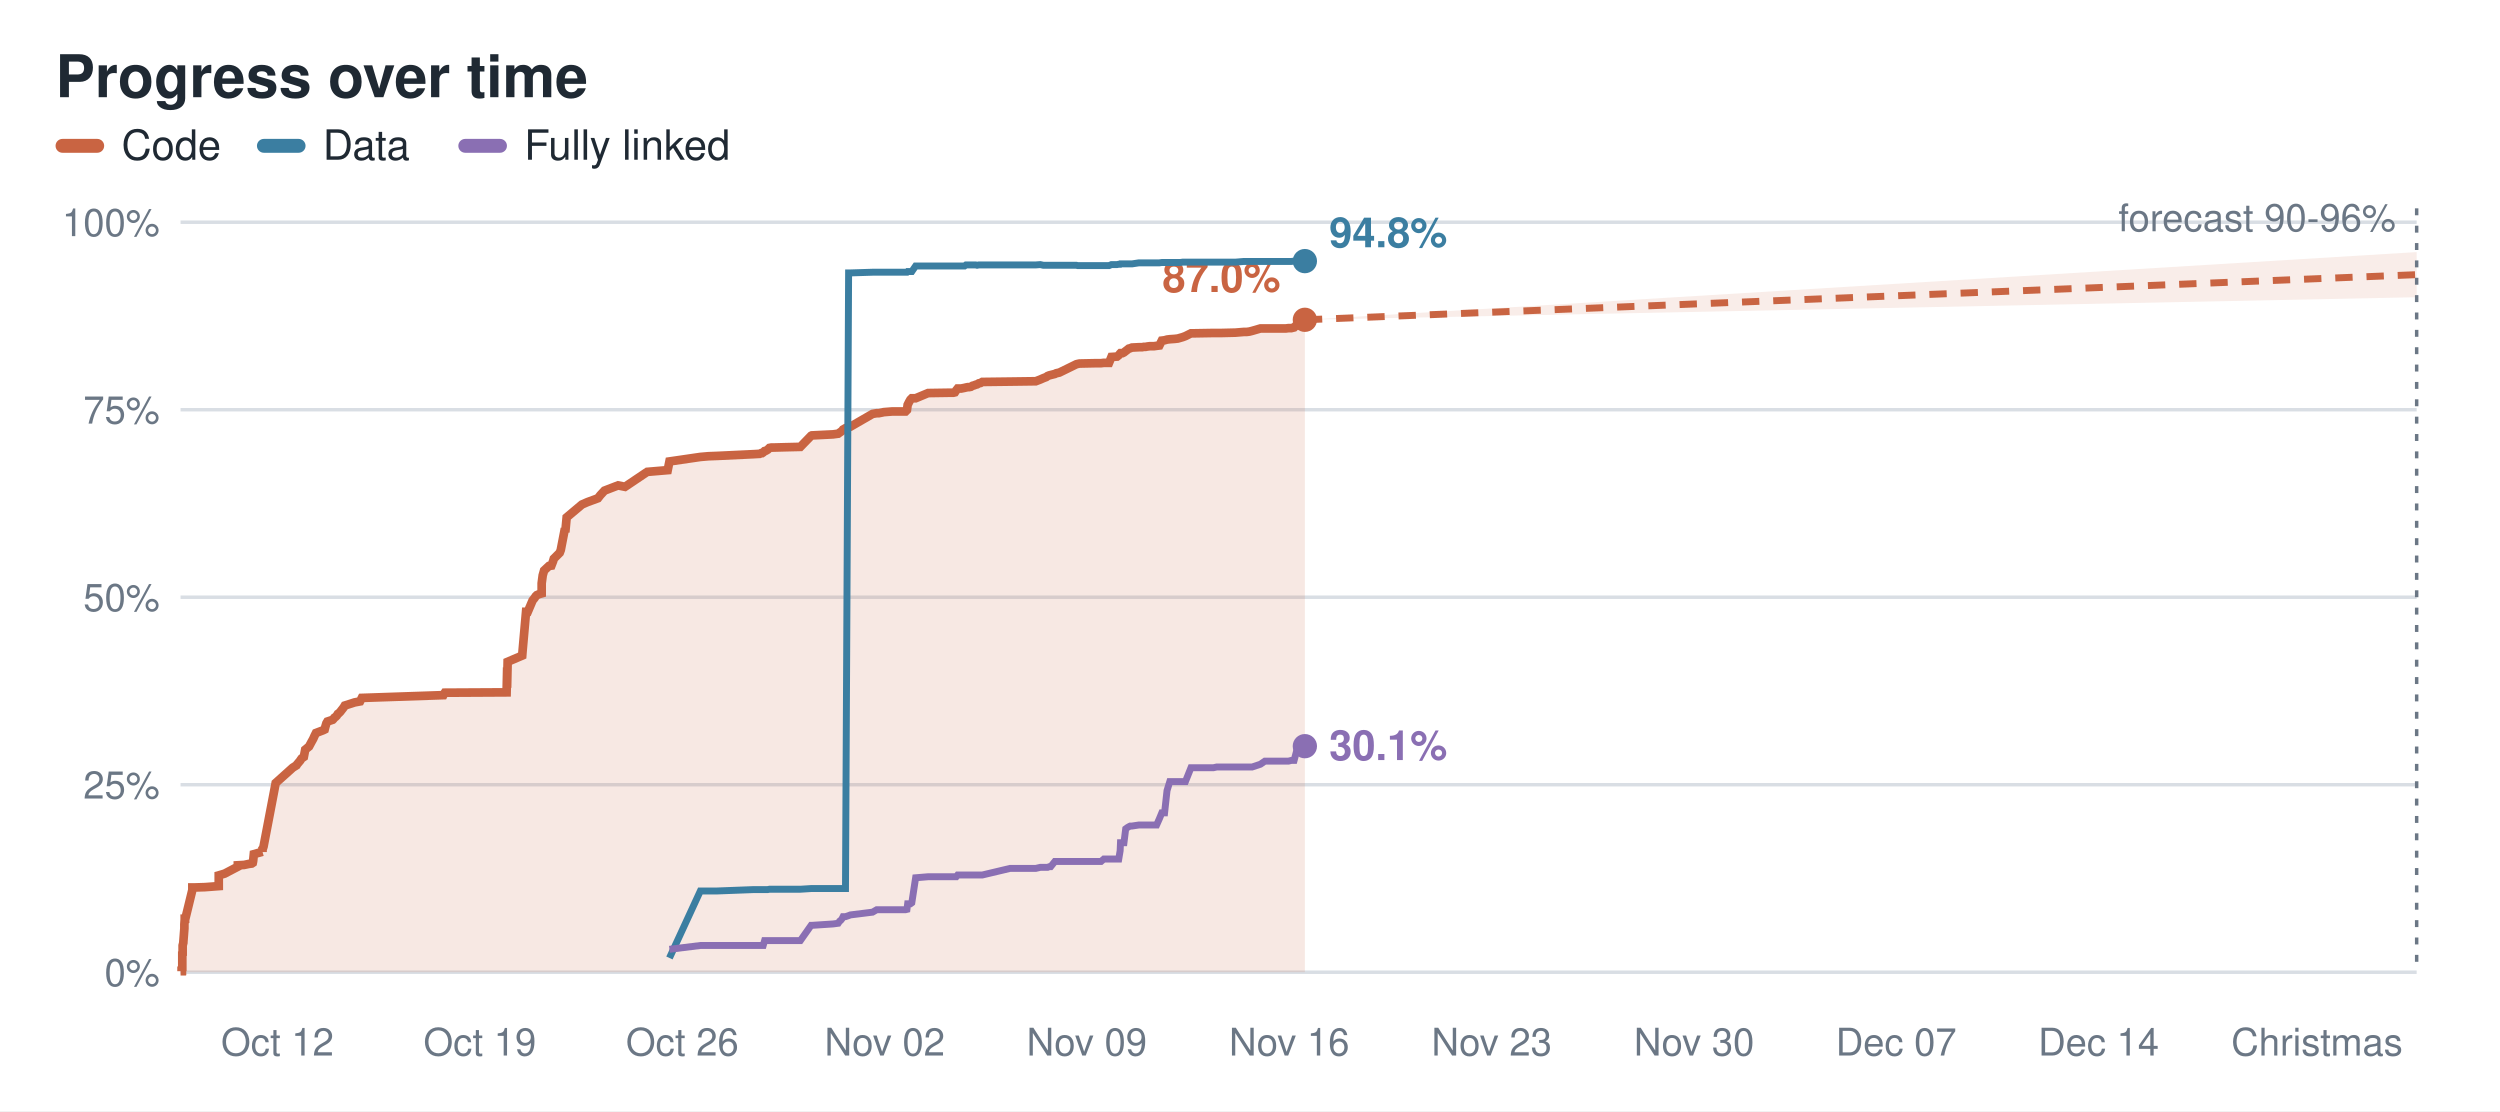
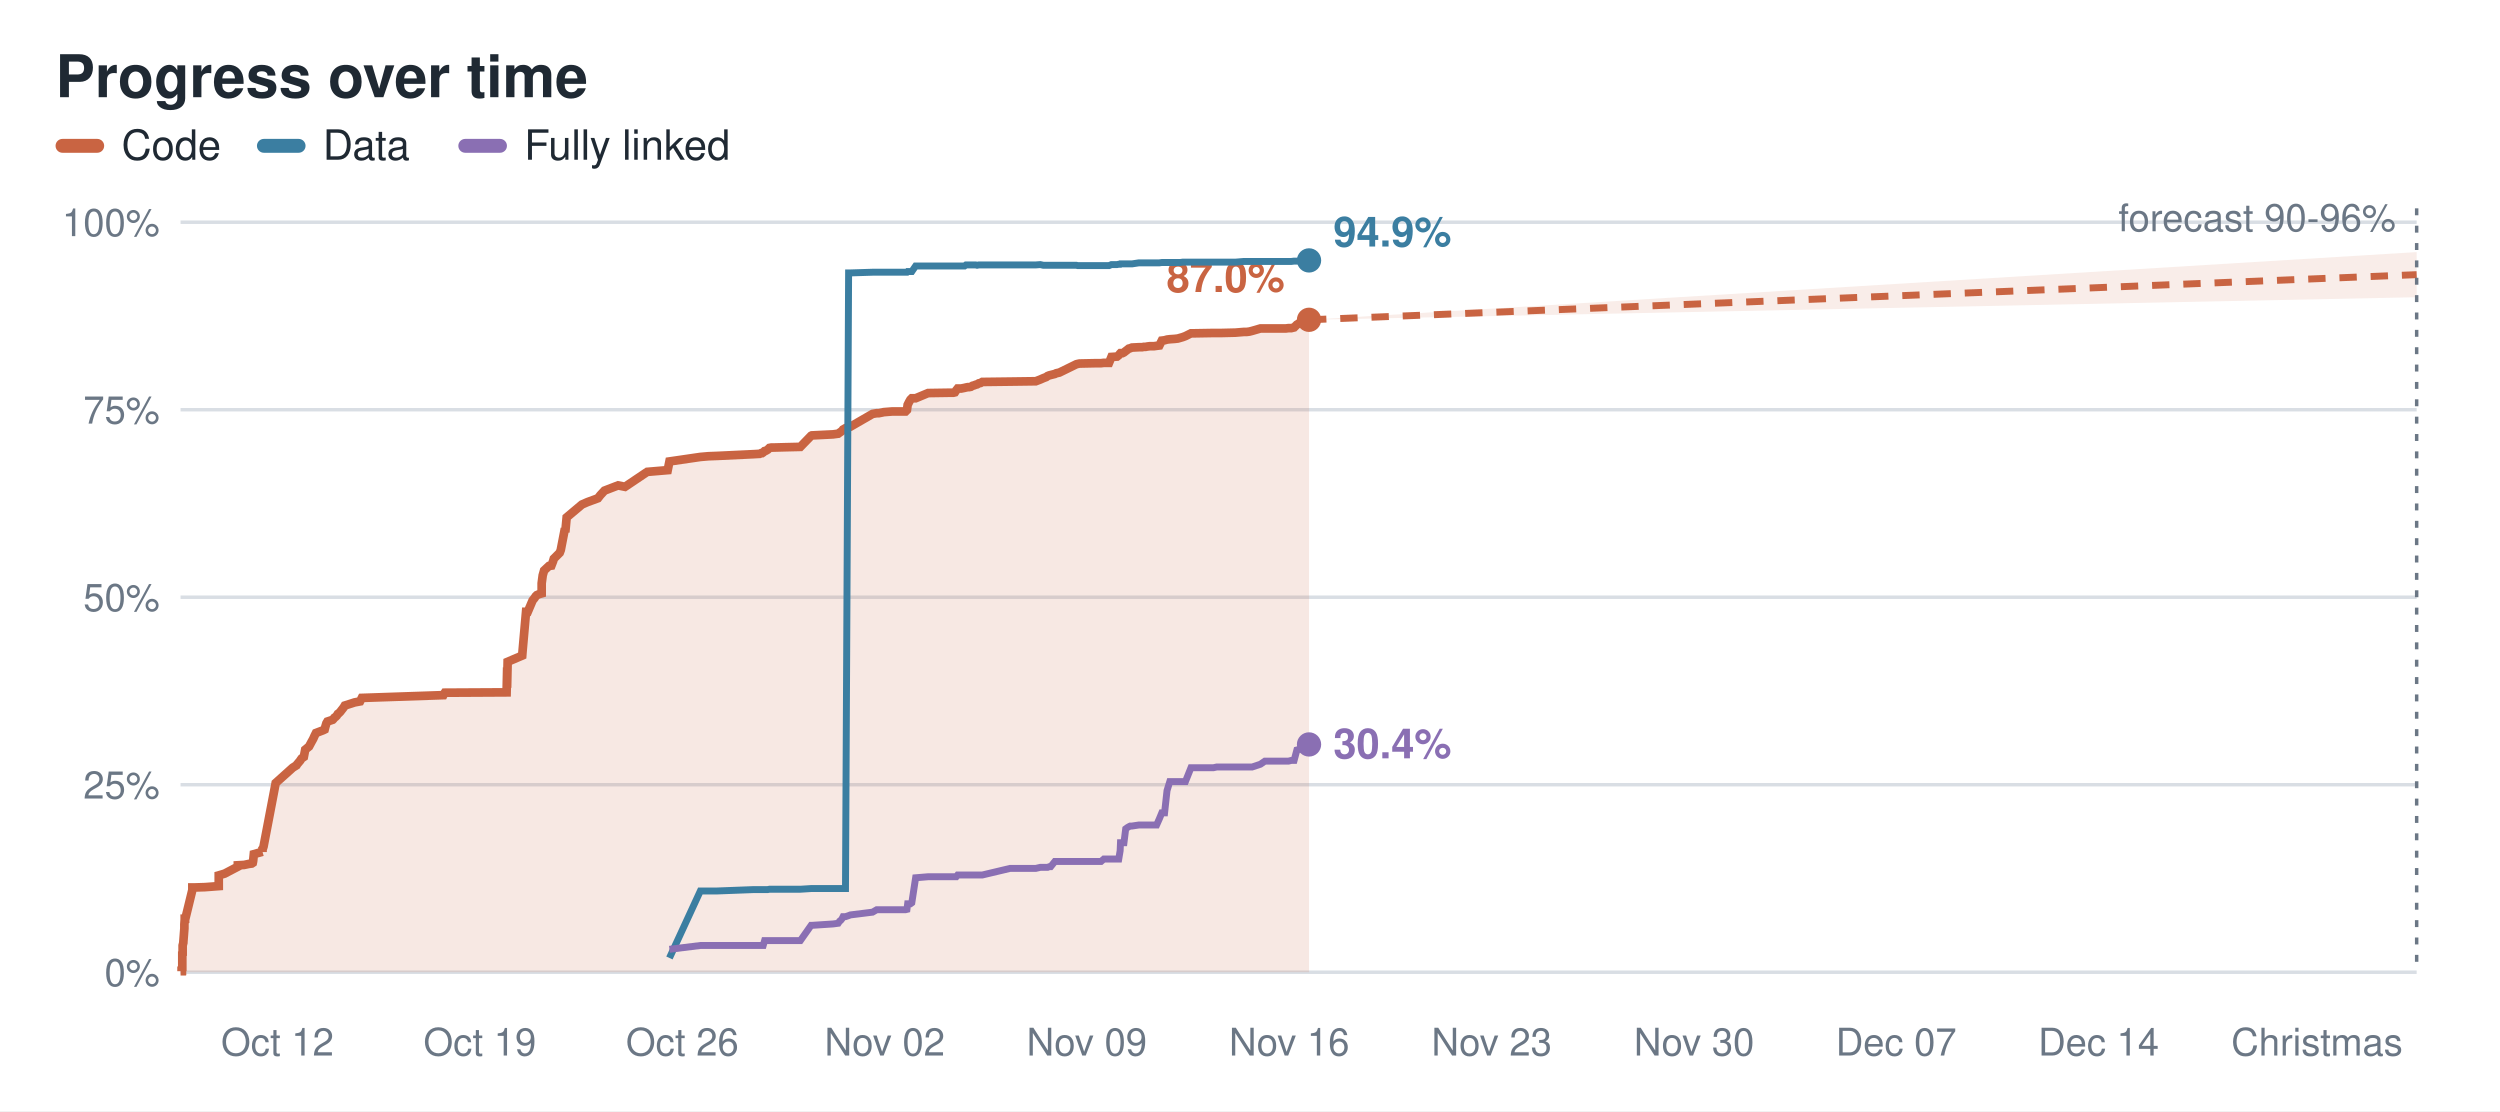
<svg xmlns="http://www.w3.org/2000/svg" viewBox="0 0 720 320" width="720" height="320" font-family="-apple-system,Segoe UI,Helvetica,Arial,sans-serif" role="img" aria-label="Progress over time">
  <rect width="100%" height="100%" fill="#ffffff" />
  <text x="16" y="28" font-size="17" font-weight="600" fill="#1f2933">Progress over time</text>
  <rect x="16" y="40" width="14" height="4" rx="2" fill="#c96442" />
  <text x="35" y="46" font-size="12" fill="#1f2933">Code</text>
  <rect x="74" y="40" width="14" height="4" rx="2" fill="#3b7ea1" />
  <text x="93" y="46" font-size="12" fill="#1f2933">Data</text>
  <rect x="132" y="40" width="14" height="4" rx="2" fill="#8a6fb3" />
  <text x="151" y="46" font-size="12" fill="#1f2933">Fully linked</text>
  <line x1="52" y1="280.0" x2="696" y2="280.0" stroke="#d9dee4" />
  <text x="46" y="284.0" font-size="11" fill="#6b7785" text-anchor="end">0%</text>
  <line x1="52" y1="226.0" x2="696" y2="226.0" stroke="#d9dee4" />
  <text x="46" y="230.0" font-size="11" fill="#6b7785" text-anchor="end">25%</text>
  <line x1="52" y1="172.0" x2="696" y2="172.0" stroke="#d9dee4" />
  <text x="46" y="176.0" font-size="11" fill="#6b7785" text-anchor="end">50%</text>
  <line x1="52" y1="118.0" x2="696" y2="118.0" stroke="#d9dee4" />
  <text x="46" y="122.0" font-size="11" fill="#6b7785" text-anchor="end">75%</text>
  <line x1="52" y1="64.0" x2="696" y2="64.0" stroke="#d9dee4" />
  <text x="46" y="68.0" font-size="11" fill="#6b7785" text-anchor="end">100%</text>
  <text x="79.9" y="304" font-size="11" fill="#6b7785" text-anchor="middle">Oct 12</text>
  <text x="138.2" y="304" font-size="11" fill="#6b7785" text-anchor="middle">Oct 19</text>
  <text x="196.5" y="304" font-size="11" fill="#6b7785" text-anchor="middle">Oct 26</text>
  <text x="254.8" y="304" font-size="11" fill="#6b7785" text-anchor="middle">Nov 02</text>
  <text x="313.0" y="304" font-size="11" fill="#6b7785" text-anchor="middle">Nov 09</text>
  <text x="371.3" y="304" font-size="11" fill="#6b7785" text-anchor="middle">Nov 16</text>
  <text x="429.6" y="304" font-size="11" fill="#6b7785" text-anchor="middle">Nov 23</text>
  <text x="487.9" y="304" font-size="11" fill="#6b7785" text-anchor="middle">Nov 30</text>
  <text x="546.1" y="304" font-size="11" fill="#6b7785" text-anchor="middle">Dec 07</text>
  <text x="604.4" y="304" font-size="11" fill="#6b7785" text-anchor="middle">Dec 14</text>
-   <polygon points="375.8,92.1 696.0,72.6 696.0,85.6" fill="#c96442" opacity="0.12" />
-   <line x1="375.8" y1="92.1" x2="696.0" y2="79.1" stroke="#c96442" stroke-width="2" stroke-dasharray="5,4" />
+   <polygon points="377.0,92.1 696.0,72.6 696.0,85.6" fill="#c96442" opacity="0.12" />
+   <line x1="377.0" y1="92.1" x2="696.0" y2="79.1" stroke="#c96442" stroke-width="2" stroke-dasharray="5,4" />
  <line x1="696.0" y1="60" x2="696.0" y2="280.0" stroke="#6b7785" stroke-dasharray="2,3" />
  <text x="692.0" y="304" font-size="11" fill="#6b7785" text-anchor="end">Christmas</text>
  <text x="690.0" y="66.6" font-size="11" fill="#6b7785" text-anchor="end">forecast 90-96%</text>
-   <polygon points="52.0,280.0 52.0,279.7 52.0,279.7 52.1,279.7 52.1,279.7 52.3,279.7 52.3,279.7 52.3,279.7 52.3,279.7 52.3,279.6 52.3,279.6 52.3,279.6 52.3,279.6 52.4,279.6 52.4,279.5 52.4,279.5 52.4,279.5 52.4,279.5 52.4,279.5 52.4,279.4 52.4,279.4 52.4,279.4 52.4,279.4 52.4,279.4 52.4,279.3 52.4,279.3 52.4,279.3 52.4,279.3 52.4,279.2 52.4,279.2 52.5,279.1 52.5,279.1 52.5,279.0 52.5,279.0 52.5,278.9 52.5,278.9 52.5,278.9 52.5,278.8 52.5,278.8 52.5,278.7 52.5,278.7 52.5,278.6 52.5,274.0 52.6,275.3 52.6,274.0 52.6,274.0 52.6,274.0 52.6,272.9 52.6,272.3 52.8,271.5 52.8,271.3 53.1,267.4 53.1,267.0 53.1,266.2 53.2,264.8 53.2,264.7 53.2,264.6 53.3,264.6 53.3,264.4 53.3,264.3 53.3,264.4 53.3,264.4 53.3,264.4 53.4,264.5 55.4,256.3 55.4,255.7 55.4,255.6 55.7,255.6 55.8,255.6 59.0,255.5 63.0,255.2 63.0,252.1 64.7,251.6 68.5,249.6 68.5,249.2 70.3,249.1 71.7,248.8 72.5,248.7 72.5,248.7 72.8,248.5 72.9,248.0 73.1,246.0 75.6,245.3 75.6,245.4 75.6,244.5 75.7,244.4 75.9,243.8 79.4,225.5 84.3,221.1 85.4,220.4 85.5,220.2 86.5,219.0 86.6,218.8 86.9,218.4 87.5,218.0 87.9,215.9 89.0,215.0 89.7,213.7 90.2,212.8 90.6,211.9 91.0,211.1 93.1,210.3 93.5,210.1 93.7,209.3 94.0,208.3 94.3,207.8 95.8,207.3 96.0,207.1 96.3,206.7 96.6,206.5 97.0,206.1 97.3,205.6 97.6,205.4 98.0,205.0 98.3,204.6 98.7,204.1 99.0,203.7 99.3,203.2 101.5,202.5 102.1,202.3 103.7,202.0 104.2,201.0 127.7,200.2 127.9,199.8 128.1,199.5 145.9,199.4 146.0,195.1 146.1,195.2 146.2,190.6 150.4,188.8 150.5,187.5 151.5,176.2 152.0,176.2 153.4,172.9 153.9,172.3 154.3,171.7 154.6,171.4 155.3,171.1 156.0,170.9 156.0,168.0 156.3,165.7 156.7,164.3 158.1,163.0 158.8,162.9 159.3,161.6 159.5,160.9 161.2,159.2 161.5,158.4 162.7,152.2 162.8,153.3 163.2,149.0 167.6,145.3 169.2,144.6 172.2,143.5 172.9,142.6 174.1,141.3 178.0,139.8 180.0,140.2 186.4,135.9 192.3,135.4 192.8,132.9 201.7,131.6 204.0,131.4 206.6,131.3 217.1,130.8 218.8,130.7 219.2,130.5 219.5,130.5 219.8,130.3 220.2,129.9 220.6,129.8 221.1,129.5 221.6,129.0 222.1,128.9 222.6,128.9 226.3,128.8 230.5,128.7 233.6,125.5 233.8,125.4 239.9,125.1 241.4,124.9 241.8,124.6 242.1,124.4 242.5,124.1 242.8,123.7 243.5,123.3 244.4,123.1 244.9,122.9 251.3,119.2 252.5,119.0 253.1,119.0 254.1,118.8 254.5,118.7 257.0,118.5 260.8,118.5 261.2,118.1 261.4,116.6 261.8,115.8 262.2,115.1 262.6,114.7 263.7,114.7 267.3,113.2 267.5,113.2 273.9,113.1 274.6,113.1 275.0,113.0 275.4,112.4 275.8,111.9 276.4,111.9 276.8,111.9 277.3,111.8 277.8,111.7 278.2,111.6 278.7,111.5 279.1,111.5 279.6,111.4 280.1,111.1 280.5,111.0 281.0,110.8 281.4,110.7 281.9,110.4 282.4,110.3 282.9,110.0 290.9,109.9 298.3,109.8 299.6,109.3 300.5,108.9 301.3,108.6 301.7,108.3 302.2,108.1 302.6,108.0 303.8,107.7 304.2,107.5 305.1,107.3 310.0,104.9 310.4,104.8 310.9,104.7 315.6,104.6 316.0,104.6 317.1,104.6 317.9,104.5 318.9,104.5 319.4,104.5 320.1,102.8 321.7,102.7 322.2,102.3 322.6,101.8 322.7,101.7 323.3,101.7 323.7,101.5 324.2,101.1 324.6,100.8 325.1,100.4 325.5,100.3 326.0,100.1 328.0,100.0 328.9,100.0 329.4,99.9 329.9,99.9 330.4,99.8 331.2,99.7 331.7,99.7 332.4,99.7 333.1,99.6 333.9,99.5 334.6,98.1 335.4,98.0 336.1,97.8 336.9,97.7 338.3,97.6 339.2,97.5 339.9,97.3 340.6,97.1 341.4,96.8 343.0,96.0 343.8,96.0 349.5,95.9 350.4,95.9 351.1,95.9 351.8,95.9 355.8,95.8 358.2,95.6 359.0,95.6 359.8,95.5 360.6,95.3 363.0,94.6 364.3,94.6 370.3,94.6 371.1,94.5 371.9,94.5 372.7,94.3 373.5,93.5 374.3,93.0 375.8,92.1 375.8,280.0" fill="#c96442" opacity="0.15" />
-   <polyline points="52.0,279.7 52.0,279.7 52.1,279.7 52.1,279.7 52.3,279.7 52.3,279.7 52.3,279.7 52.3,279.7 52.3,279.6 52.3,279.6 52.3,279.6 52.3,279.6 52.4,279.6 52.4,279.5 52.4,279.5 52.4,279.5 52.4,279.5 52.4,279.5 52.4,279.4 52.4,279.4 52.4,279.4 52.4,279.4 52.4,279.4 52.4,279.3 52.4,279.3 52.4,279.3 52.4,279.3 52.4,279.2 52.4,279.2 52.5,279.1 52.5,279.1 52.5,279.0 52.5,279.0 52.5,278.9 52.5,278.9 52.5,278.9 52.5,278.8 52.5,278.8 52.5,278.7 52.5,278.7 52.5,278.6 52.5,274.0 52.6,275.3 52.6,274.0 52.6,274.0 52.6,274.0 52.6,272.9 52.6,272.3 52.8,271.5 52.8,271.3 53.1,267.4 53.1,267.0 53.1,266.2 53.2,264.8 53.2,264.7 53.2,264.6 53.3,264.6 53.3,264.4 53.3,264.3 53.3,264.4 53.3,264.4 53.3,264.4 53.4,264.5 55.4,256.3 55.4,255.7 55.4,255.6 55.7,255.6 55.8,255.6 59.0,255.5 63.0,255.2 63.0,252.1 64.7,251.6 68.5,249.6 68.5,249.2 70.3,249.1 71.7,248.8 72.5,248.7 72.5,248.7 72.8,248.5 72.9,248.0 73.1,246.0 75.6,245.3 75.6,245.4 75.6,244.5 75.7,244.4 75.9,243.8 79.4,225.5 84.3,221.1 85.4,220.4 85.5,220.2 86.5,219.0 86.6,218.8 86.9,218.4 87.5,218.0 87.9,215.9 89.0,215.0 89.7,213.7 90.2,212.8 90.6,211.9 91.0,211.1 93.1,210.3 93.5,210.1 93.7,209.3 94.0,208.3 94.3,207.8 95.8,207.3 96.0,207.1 96.3,206.7 96.6,206.5 97.0,206.1 97.3,205.6 97.6,205.4 98.0,205.0 98.3,204.6 98.7,204.1 99.0,203.7 99.3,203.2 101.5,202.5 102.1,202.3 103.7,202.0 104.2,201.0 127.7,200.2 127.9,199.8 128.1,199.5 145.9,199.4 146.0,195.1 146.1,195.2 146.2,190.6 150.4,188.8 150.5,187.5 151.5,176.2 152.0,176.2 153.4,172.9 153.9,172.3 154.3,171.7 154.6,171.4 155.3,171.1 156.0,170.9 156.0,168.0 156.3,165.7 156.7,164.3 158.1,163.0 158.8,162.9 159.3,161.6 159.5,160.9 161.2,159.2 161.5,158.4 162.7,152.2 162.8,153.3 163.2,149.0 167.6,145.3 169.2,144.6 172.2,143.5 172.9,142.6 174.1,141.3 178.0,139.8 180.0,140.2 186.4,135.9 192.3,135.4 192.8,132.9 201.7,131.6 204.0,131.4 206.6,131.3 217.1,130.8 218.8,130.7 219.2,130.5 219.5,130.5 219.8,130.3 220.2,129.9 220.6,129.8 221.1,129.5 221.6,129.0 222.1,128.9 222.6,128.9 226.3,128.8 230.5,128.7 233.6,125.5 233.8,125.4 239.9,125.1 241.4,124.9 241.8,124.6 242.1,124.4 242.5,124.1 242.8,123.7 243.5,123.3 244.4,123.1 244.9,122.9 251.3,119.2 252.5,119.0 253.1,119.0 254.1,118.8 254.5,118.7 257.0,118.5 260.8,118.5 261.2,118.1 261.4,116.6 261.8,115.8 262.2,115.1 262.6,114.7 263.7,114.7 267.3,113.2 267.5,113.2 273.9,113.1 274.6,113.1 275.0,113.0 275.4,112.4 275.8,111.9 276.4,111.9 276.8,111.9 277.3,111.8 277.8,111.7 278.2,111.6 278.7,111.5 279.1,111.5 279.6,111.4 280.1,111.1 280.5,111.0 281.0,110.8 281.4,110.7 281.9,110.4 282.4,110.3 282.9,110.0 290.9,109.9 298.3,109.8 299.6,109.3 300.5,108.9 301.3,108.6 301.7,108.3 302.2,108.1 302.6,108.0 303.8,107.7 304.2,107.5 305.1,107.3 310.0,104.9 310.4,104.8 310.9,104.7 315.6,104.6 316.0,104.6 317.1,104.6 317.9,104.5 318.9,104.5 319.4,104.5 320.1,102.8 321.7,102.7 322.2,102.3 322.6,101.8 322.7,101.7 323.3,101.7 323.7,101.5 324.2,101.1 324.6,100.8 325.1,100.4 325.5,100.3 326.0,100.1 328.0,100.0 328.9,100.0 329.4,99.9 329.9,99.9 330.4,99.8 331.2,99.7 331.7,99.7 332.4,99.7 333.1,99.6 333.9,99.5 334.6,98.1 335.4,98.0 336.1,97.8 336.9,97.7 338.3,97.6 339.2,97.5 339.9,97.3 340.6,97.1 341.4,96.8 343.0,96.0 343.8,96.0 349.5,95.9 350.4,95.9 351.1,95.9 351.8,95.9 355.8,95.8 358.2,95.6 359.0,95.6 359.8,95.5 360.6,95.3 363.0,94.6 364.3,94.6 370.3,94.6 371.1,94.5 371.9,94.5 372.7,94.3 373.5,93.5 374.3,93.0 375.8,92.1" fill="none" stroke="#c96442" stroke-width="2.5" />
-   <circle cx="375.8" cy="92.1" r="3.5" fill="#c96442" />
-   <text x="368.8" y="84.1" font-size="12" font-weight="600" fill="#c96442" text-anchor="end">87.0%</text>
-   <polyline points="192.8,275.9 201.7,256.6 204.0,256.6 206.6,256.6 217.1,256.2 218.8,256.2 219.2,256.2 219.5,256.2 219.8,256.2 220.2,256.2 220.6,256.2 221.1,256.2 221.6,256.1 222.1,256.1 222.6,256.1 226.3,256.1 230.5,256.1 233.6,255.9 233.8,255.9 239.9,255.9 241.4,255.9 241.8,255.9 242.1,255.9 242.5,255.9 242.8,255.9 243.5,255.9 244.4,78.6 244.9,78.6 251.3,78.4 252.5,78.4 253.1,78.4 254.1,78.4 254.5,78.4 257.0,78.4 260.8,78.4 261.2,78.4 261.4,78.2 261.8,78.2 262.2,78.2 262.6,78.2 263.7,76.6 267.3,76.6 267.5,76.6 273.9,76.6 274.6,76.6 275.0,76.6 275.4,76.6 275.8,76.6 276.4,76.6 276.8,76.6 277.3,76.6 277.8,76.6 278.2,76.3 278.7,76.3 279.1,76.3 279.6,76.3 280.1,76.3 280.5,76.3 281.0,76.3 281.4,76.4 281.9,76.3 282.4,76.3 282.9,76.3 290.9,76.3 298.3,76.3 299.6,76.2 300.5,76.4 301.3,76.4 301.7,76.4 302.2,76.4 302.6,76.4 303.8,76.4 304.2,76.4 305.1,76.4 310.0,76.4 310.4,76.5 310.9,76.5 315.6,76.5 316.0,76.5 317.1,76.5 317.9,76.5 318.9,76.5 319.4,76.5 320.1,76.2 321.7,76.2 322.2,76.1 322.6,76.1 322.7,76.0 323.3,76.0 323.7,76.0 324.2,76.0 324.6,76.0 325.1,76.0 325.5,76.0 326.0,76.0 328.0,75.7 328.9,75.7 329.4,75.7 329.9,75.7 330.4,75.7 331.2,75.7 331.7,75.7 332.4,75.7 333.1,75.7 333.9,75.7 334.6,75.6 335.4,75.6 336.1,75.6 336.9,75.6 338.3,75.6 339.2,75.6 339.9,75.6 340.6,75.5 341.4,75.5 343.0,75.5 343.8,75.5 349.5,75.5 350.4,75.5 351.1,75.5 351.8,75.5 355.8,75.5 358.2,75.3 359.0,75.3 359.8,75.3 360.6,75.3 363.0,75.3 364.3,75.3 370.3,75.3 371.1,75.3 371.9,75.3 372.7,75.2 373.5,75.2 374.3,75.2 375.8,75.2" fill="none" stroke="#3b7ea1" stroke-width="2" />
-   <circle cx="375.8" cy="75.2" r="3.5" fill="#3b7ea1" />
-   <text x="382.8" y="71.2" font-size="12" font-weight="600" fill="#3b7ea1">94.8%</text>
-   <polyline points="192.8,273.4 201.7,272.3 204.0,272.3 206.6,272.3 217.1,272.3 218.8,272.3 219.2,272.3 219.5,272.3 219.8,272.3 220.2,270.9 220.6,270.9 221.1,270.9 221.6,270.9 222.1,270.9 222.6,270.9 226.3,270.9 230.5,270.9 233.6,266.5 233.8,266.5 239.9,266.1 241.4,265.9 241.8,265.3 242.1,265.1 242.5,264.6 242.8,264.0 243.5,264.0 244.4,263.7 244.9,263.5 251.3,262.7 252.5,262.0 253.1,262.0 254.1,262.0 254.5,262.0 257.0,262.0 260.8,262.0 261.2,261.9 261.4,260.3 261.8,260.3 262.2,260.3 262.6,260.0 263.7,252.8 267.3,252.5 267.5,252.5 273.9,252.5 274.6,252.5 275.0,252.5 275.4,252.5 275.8,252.0 276.4,252.0 276.8,252.0 277.3,252.0 277.8,252.0 278.2,252.0 278.7,252.0 279.1,252.0 279.6,252.0 280.1,252.0 280.5,252.0 281.0,252.0 281.4,252.0 281.9,252.0 282.4,252.0 282.9,252.0 290.9,250.1 298.3,250.1 299.6,249.8 300.5,249.8 301.3,249.8 301.7,249.8 302.2,249.6 302.6,249.6 303.8,248.1 304.2,248.1 305.1,248.1 310.0,248.1 310.4,248.1 310.9,248.1 315.6,248.1 316.0,248.1 317.1,248.1 317.9,247.4 318.9,247.4 319.4,247.4 320.1,247.4 321.7,247.4 322.2,247.4 322.6,245.0 322.7,242.7 323.3,242.7 323.7,242.7 324.2,238.7 324.6,238.4 325.1,238.1 325.5,237.9 326.0,237.9 328.0,237.6 328.9,237.6 329.4,237.6 329.9,237.6 330.4,237.6 331.2,237.6 331.7,237.6 332.4,237.6 333.1,237.6 333.9,235.8 334.6,234.1 335.4,234.1 336.1,227.7 336.9,225.1 338.3,225.1 339.2,225.1 339.9,225.1 340.6,225.1 341.4,225.1 343.0,221.1 343.8,221.1 349.5,221.1 350.4,220.9 351.1,220.9 351.8,220.9 355.8,220.9 358.2,220.9 359.0,220.9 359.8,220.9 360.6,220.9 363.0,220.1 364.3,219.2 370.3,219.2 371.1,219.2 371.9,219.0 372.7,219.0 373.5,216.0 374.3,215.8 375.8,214.9" fill="none" stroke="#8a6fb3" stroke-width="2" />
-   <circle cx="375.8" cy="214.9" r="3.5" fill="#8a6fb3" />
-   <text x="382.8" y="218.9" font-size="12" font-weight="600" fill="#8a6fb3">30.1%</text>
+   <polygon points="52.0,280.0 52.0,279.7 52.0,279.7 52.1,279.7 52.1,279.7 52.3,279.7 52.3,279.7 52.3,279.7 52.3,279.7 52.3,279.6 52.3,279.6 52.3,279.6 52.3,279.6 52.4,279.6 52.4,279.5 52.4,279.5 52.4,279.5 52.4,279.5 52.4,279.5 52.4,279.4 52.4,279.4 52.4,279.4 52.4,279.4 52.4,279.4 52.4,279.3 52.4,279.3 52.4,279.3 52.4,279.3 52.4,279.2 52.4,279.2 52.5,279.1 52.5,279.1 52.5,279.0 52.5,279.0 52.5,278.9 52.5,278.9 52.5,278.9 52.5,278.8 52.5,278.8 52.5,278.7 52.5,278.7 52.5,278.6 52.5,274.0 52.6,275.3 52.6,274.0 52.6,274.0 52.6,274.0 52.6,272.9 52.6,272.3 52.8,271.5 52.8,271.3 53.1,267.4 53.1,267.0 53.1,266.2 53.2,264.8 53.2,264.7 53.2,264.6 53.3,264.6 53.3,264.4 53.3,264.3 53.3,264.4 53.3,264.4 53.3,264.4 53.4,264.5 55.4,256.3 55.4,255.7 55.4,255.6 55.7,255.6 55.8,255.6 59.0,255.5 63.0,255.2 63.0,252.1 64.7,251.6 68.5,249.6 68.5,249.2 70.3,249.1 71.7,248.8 72.5,248.7 72.5,248.7 72.8,248.5 72.9,248.0 73.1,246.0 75.6,245.3 75.6,245.4 75.6,244.5 75.7,244.4 75.9,243.8 79.4,225.5 84.3,221.1 85.4,220.4 85.5,220.2 86.5,219.0 86.6,218.8 86.9,218.4 87.5,218.0 87.9,215.9 89.0,215.0 89.7,213.7 90.2,212.8 90.6,211.9 91.0,211.1 93.1,210.3 93.5,210.1 93.7,209.3 94.0,208.3 94.3,207.8 95.8,207.3 96.0,207.1 96.3,206.7 96.6,206.5 97.0,206.1 97.3,205.6 97.6,205.4 98.0,205.0 98.3,204.6 98.7,204.1 99.0,203.7 99.3,203.2 101.5,202.5 102.1,202.3 103.7,202.0 104.2,201.0 127.7,200.2 127.9,199.8 128.1,199.5 145.9,199.4 146.0,195.1 146.1,195.2 146.2,190.6 150.4,188.8 150.5,187.5 151.5,176.2 152.0,176.2 153.4,172.9 153.9,172.3 154.3,171.7 154.6,171.4 155.3,171.1 156.0,170.9 156.0,168.0 156.3,165.7 156.7,164.3 158.1,163.0 158.8,162.9 159.3,161.6 159.5,160.9 161.2,159.2 161.5,158.4 162.7,152.2 162.8,153.3 163.2,149.0 167.6,145.3 169.2,144.6 172.2,143.5 172.9,142.6 174.1,141.3 178.0,139.8 180.0,140.2 186.4,135.9 192.3,135.4 192.8,132.9 201.7,131.6 204.0,131.4 206.6,131.3 217.1,130.8 218.8,130.7 219.2,130.5 219.5,130.5 219.8,130.3 220.2,129.9 220.6,129.8 221.1,129.5 221.6,129.0 222.1,128.9 222.6,128.9 226.3,128.8 230.5,128.7 233.6,125.5 233.8,125.4 239.9,125.1 241.4,124.9 241.8,124.6 242.1,124.4 242.5,124.1 242.8,123.7 243.5,123.3 244.4,123.1 244.9,122.9 251.3,119.2 252.5,119.0 253.1,119.0 254.1,118.8 254.5,118.7 257.0,118.5 260.8,118.5 261.2,118.1 261.4,116.6 261.8,115.8 262.2,115.1 262.6,114.7 263.7,114.7 267.3,113.2 267.5,113.2 273.9,113.1 274.6,113.1 275.0,113.0 275.4,112.4 275.8,111.9 276.4,111.9 276.8,111.9 277.3,111.8 277.8,111.7 278.2,111.6 278.7,111.5 279.1,111.5 279.6,111.4 280.1,111.1 280.5,111.0 281.0,110.8 281.4,110.7 281.9,110.4 282.4,110.3 282.9,110.0 290.9,109.9 298.3,109.8 299.6,109.3 300.5,108.9 301.3,108.6 301.7,108.3 302.2,108.1 302.6,108.0 303.8,107.7 304.2,107.5 305.1,107.3 310.0,104.9 310.4,104.8 310.9,104.7 315.6,104.6 316.0,104.6 317.1,104.6 317.9,104.5 318.9,104.5 319.4,104.5 320.1,102.8 321.7,102.7 322.2,102.3 322.6,101.8 322.7,101.7 323.3,101.7 323.7,101.5 324.2,101.1 324.6,100.8 325.1,100.4 325.5,100.3 326.0,100.1 328.0,100.0 328.9,100.0 329.4,99.9 329.9,99.9 330.4,99.8 331.2,99.7 331.7,99.7 332.4,99.7 333.1,99.6 333.9,99.5 334.6,98.1 335.4,98.0 336.1,97.8 336.9,97.7 338.3,97.6 339.2,97.5 339.9,97.3 340.6,97.1 341.4,96.8 343.0,96.0 343.8,96.0 349.5,95.9 350.4,95.9 351.1,95.9 351.8,95.9 355.8,95.8 358.2,95.6 359.0,95.6 359.8,95.5 360.6,95.3 363.0,94.6 364.3,94.6 370.3,94.6 371.1,94.5 371.9,94.5 372.7,94.3 373.5,93.5 374.3,93.0 375.8,92.1 377.0,92.1 377.0,280.0" fill="#c96442" opacity="0.15" />
+   <polyline points="52.0,279.7 52.0,279.7 52.1,279.7 52.1,279.7 52.3,279.7 52.3,279.7 52.3,279.7 52.3,279.7 52.3,279.6 52.3,279.6 52.3,279.6 52.3,279.6 52.4,279.6 52.4,279.5 52.4,279.5 52.4,279.5 52.4,279.5 52.4,279.5 52.4,279.4 52.4,279.4 52.4,279.4 52.4,279.4 52.4,279.4 52.4,279.3 52.4,279.3 52.4,279.3 52.4,279.3 52.4,279.2 52.4,279.2 52.5,279.1 52.5,279.1 52.5,279.0 52.5,279.0 52.5,278.9 52.5,278.9 52.5,278.9 52.5,278.8 52.5,278.8 52.5,278.7 52.5,278.7 52.5,278.6 52.5,274.0 52.6,275.3 52.6,274.0 52.6,274.0 52.6,274.0 52.6,272.9 52.6,272.3 52.8,271.5 52.8,271.3 53.1,267.4 53.1,267.0 53.1,266.2 53.2,264.8 53.2,264.7 53.2,264.6 53.3,264.6 53.3,264.4 53.3,264.3 53.3,264.4 53.3,264.4 53.3,264.4 53.4,264.5 55.4,256.3 55.4,255.7 55.4,255.6 55.7,255.6 55.8,255.6 59.0,255.5 63.0,255.2 63.0,252.1 64.7,251.6 68.5,249.6 68.5,249.2 70.3,249.1 71.7,248.8 72.5,248.7 72.5,248.7 72.8,248.5 72.9,248.0 73.1,246.0 75.6,245.3 75.6,245.4 75.6,244.5 75.7,244.4 75.9,243.8 79.4,225.5 84.3,221.1 85.4,220.4 85.5,220.2 86.5,219.0 86.6,218.8 86.9,218.4 87.5,218.0 87.9,215.9 89.0,215.0 89.7,213.7 90.2,212.8 90.6,211.9 91.0,211.1 93.1,210.3 93.5,210.1 93.7,209.3 94.0,208.3 94.3,207.8 95.8,207.3 96.0,207.1 96.3,206.7 96.6,206.5 97.0,206.1 97.3,205.6 97.6,205.4 98.0,205.0 98.3,204.6 98.7,204.1 99.0,203.7 99.3,203.2 101.5,202.5 102.1,202.3 103.7,202.0 104.2,201.0 127.7,200.2 127.9,199.8 128.1,199.5 145.9,199.4 146.0,195.1 146.1,195.2 146.2,190.6 150.4,188.8 150.5,187.5 151.5,176.2 152.0,176.2 153.4,172.9 153.9,172.3 154.3,171.7 154.6,171.4 155.3,171.1 156.0,170.9 156.0,168.0 156.3,165.7 156.7,164.3 158.1,163.0 158.8,162.9 159.3,161.6 159.5,160.9 161.2,159.2 161.5,158.4 162.7,152.2 162.8,153.3 163.2,149.0 167.6,145.3 169.2,144.6 172.2,143.5 172.9,142.6 174.1,141.3 178.0,139.8 180.0,140.2 186.4,135.9 192.3,135.4 192.8,132.9 201.7,131.6 204.0,131.4 206.6,131.3 217.1,130.8 218.8,130.7 219.2,130.5 219.5,130.5 219.8,130.3 220.2,129.9 220.6,129.8 221.1,129.5 221.6,129.0 222.1,128.9 222.6,128.9 226.3,128.8 230.5,128.7 233.6,125.5 233.8,125.4 239.9,125.1 241.4,124.9 241.8,124.6 242.1,124.4 242.5,124.1 242.8,123.7 243.5,123.3 244.4,123.1 244.9,122.9 251.3,119.2 252.5,119.0 253.1,119.0 254.1,118.8 254.5,118.7 257.0,118.5 260.8,118.5 261.2,118.1 261.4,116.6 261.8,115.8 262.2,115.1 262.6,114.7 263.7,114.7 267.3,113.2 267.5,113.2 273.9,113.1 274.6,113.1 275.0,113.0 275.4,112.4 275.8,111.9 276.4,111.9 276.8,111.9 277.3,111.8 277.8,111.7 278.2,111.6 278.7,111.5 279.1,111.5 279.6,111.4 280.1,111.1 280.5,111.0 281.0,110.8 281.4,110.7 281.9,110.4 282.4,110.3 282.9,110.0 290.9,109.9 298.3,109.8 299.6,109.3 300.5,108.9 301.3,108.6 301.7,108.3 302.2,108.1 302.6,108.0 303.8,107.7 304.2,107.5 305.1,107.3 310.0,104.9 310.4,104.8 310.9,104.7 315.6,104.6 316.0,104.6 317.1,104.6 317.9,104.5 318.9,104.5 319.4,104.5 320.1,102.8 321.7,102.7 322.2,102.3 322.6,101.8 322.7,101.7 323.3,101.7 323.7,101.5 324.2,101.1 324.6,100.8 325.1,100.4 325.5,100.3 326.0,100.1 328.0,100.0 328.9,100.0 329.4,99.9 329.9,99.9 330.4,99.8 331.2,99.7 331.7,99.7 332.4,99.7 333.1,99.6 333.9,99.5 334.6,98.1 335.4,98.0 336.1,97.8 336.9,97.7 338.3,97.6 339.2,97.5 339.9,97.3 340.6,97.1 341.4,96.8 343.0,96.0 343.8,96.0 349.5,95.9 350.4,95.9 351.1,95.9 351.8,95.9 355.8,95.8 358.2,95.6 359.0,95.6 359.8,95.5 360.6,95.3 363.0,94.6 364.3,94.6 370.3,94.6 371.1,94.5 371.9,94.5 372.7,94.3 373.5,93.5 374.3,93.0 375.8,92.1 377.0,92.1" fill="none" stroke="#c96442" stroke-width="2.5" />
+   <circle cx="377.0" cy="92.1" r="3.5" fill="#c96442" />
+   <text x="370.0" y="84.1" font-size="12" font-weight="600" fill="#c96442" text-anchor="end">87.0%</text>
+   <polyline points="192.8,275.9 201.7,256.6 204.0,256.6 206.6,256.6 217.1,256.2 218.8,256.2 219.2,256.2 219.5,256.2 219.8,256.2 220.2,256.2 220.6,256.2 221.1,256.2 221.6,256.1 222.1,256.1 222.6,256.1 226.3,256.1 230.5,256.1 233.6,255.9 233.8,255.9 239.9,255.9 241.4,255.9 241.8,255.9 242.1,255.9 242.5,255.9 242.8,255.9 243.5,255.9 244.4,78.6 244.9,78.6 251.3,78.4 252.5,78.4 253.1,78.4 254.1,78.4 254.5,78.4 257.0,78.4 260.8,78.4 261.2,78.4 261.4,78.2 261.8,78.2 262.2,78.2 262.6,78.2 263.7,76.6 267.3,76.6 267.5,76.6 273.9,76.6 274.6,76.6 275.0,76.6 275.4,76.6 275.8,76.6 276.4,76.6 276.8,76.6 277.3,76.6 277.8,76.6 278.2,76.3 278.7,76.3 279.1,76.3 279.6,76.3 280.1,76.3 280.5,76.3 281.0,76.3 281.4,76.4 281.9,76.3 282.4,76.3 282.9,76.3 290.9,76.3 298.3,76.3 299.6,76.2 300.5,76.4 301.3,76.4 301.7,76.4 302.2,76.4 302.6,76.4 303.8,76.4 304.2,76.4 305.1,76.4 310.0,76.4 310.4,76.5 310.9,76.5 315.6,76.5 316.0,76.5 317.1,76.5 317.9,76.5 318.9,76.5 319.4,76.5 320.1,76.2 321.7,76.2 322.2,76.1 322.6,76.1 322.7,76.0 323.3,76.0 323.7,76.0 324.2,76.0 324.6,76.0 325.1,76.0 325.5,76.0 326.0,76.0 328.0,75.7 328.9,75.7 329.4,75.7 329.9,75.7 330.4,75.7 331.2,75.7 331.7,75.7 332.4,75.7 333.1,75.7 333.9,75.7 334.6,75.6 335.4,75.6 336.1,75.6 336.9,75.6 338.3,75.6 339.2,75.6 339.9,75.6 340.6,75.5 341.4,75.5 343.0,75.5 343.8,75.5 349.5,75.5 350.4,75.5 351.1,75.5 351.8,75.5 355.8,75.5 358.2,75.3 359.0,75.3 359.8,75.3 360.6,75.3 363.0,75.3 364.3,75.3 370.3,75.3 371.1,75.3 371.9,75.3 372.7,75.2 373.5,75.2 374.3,75.2 375.8,75.2 377.0,75.0" fill="none" stroke="#3b7ea1" stroke-width="2" />
+   <circle cx="377.0" cy="75.0" r="3.5" fill="#3b7ea1" />
+   <text x="384.0" y="71.0" font-size="12" font-weight="600" fill="#3b7ea1">94.9%</text>
+   <polyline points="192.8,273.4 201.7,272.3 204.0,272.3 206.6,272.3 217.1,272.3 218.8,272.3 219.2,272.3 219.5,272.3 219.8,272.3 220.2,270.9 220.6,270.9 221.1,270.9 221.6,270.9 222.1,270.9 222.6,270.9 226.3,270.9 230.5,270.9 233.6,266.5 233.8,266.5 239.9,266.1 241.4,265.9 241.8,265.3 242.1,265.1 242.5,264.6 242.8,264.0 243.5,264.0 244.4,263.7 244.9,263.5 251.3,262.7 252.5,262.0 253.1,262.0 254.1,262.0 254.5,262.0 257.0,262.0 260.8,262.0 261.2,261.9 261.4,260.3 261.8,260.3 262.2,260.3 262.6,260.0 263.7,252.8 267.3,252.5 267.5,252.5 273.9,252.5 274.6,252.5 275.0,252.5 275.4,252.5 275.8,252.0 276.4,252.0 276.8,252.0 277.3,252.0 277.8,252.0 278.2,252.0 278.7,252.0 279.1,252.0 279.6,252.0 280.1,252.0 280.5,252.0 281.0,252.0 281.4,252.0 281.9,252.0 282.4,252.0 282.9,252.0 290.9,250.1 298.3,250.1 299.6,249.8 300.5,249.8 301.3,249.8 301.7,249.8 302.2,249.6 302.6,249.6 303.8,248.1 304.2,248.1 305.1,248.1 310.0,248.1 310.4,248.1 310.9,248.1 315.6,248.1 316.0,248.1 317.1,248.1 317.9,247.4 318.9,247.4 319.4,247.4 320.1,247.4 321.7,247.4 322.2,247.4 322.6,245.0 322.7,242.7 323.3,242.7 323.7,242.7 324.2,238.7 324.6,238.4 325.1,238.1 325.5,237.9 326.0,237.9 328.0,237.6 328.9,237.6 329.4,237.6 329.9,237.6 330.4,237.6 331.2,237.6 331.7,237.6 332.4,237.6 333.1,237.6 333.9,235.8 334.6,234.1 335.4,234.1 336.1,227.7 336.9,225.1 338.3,225.1 339.2,225.1 339.9,225.1 340.6,225.1 341.4,225.1 343.0,221.1 343.8,221.1 349.5,221.1 350.4,220.9 351.1,220.9 351.8,220.9 355.8,220.9 358.2,220.9 359.0,220.9 359.8,220.9 360.6,220.9 363.0,220.1 364.3,219.2 370.3,219.2 371.1,219.2 371.9,219.0 372.7,219.0 373.5,216.0 374.3,215.8 375.8,214.9 377.0,214.4" fill="none" stroke="#8a6fb3" stroke-width="2" />
+   <circle cx="377.0" cy="214.4" r="3.5" fill="#8a6fb3" />
+   <text x="384.0" y="218.4" font-size="12" font-weight="600" fill="#8a6fb3">30.4%</text>
</svg>
